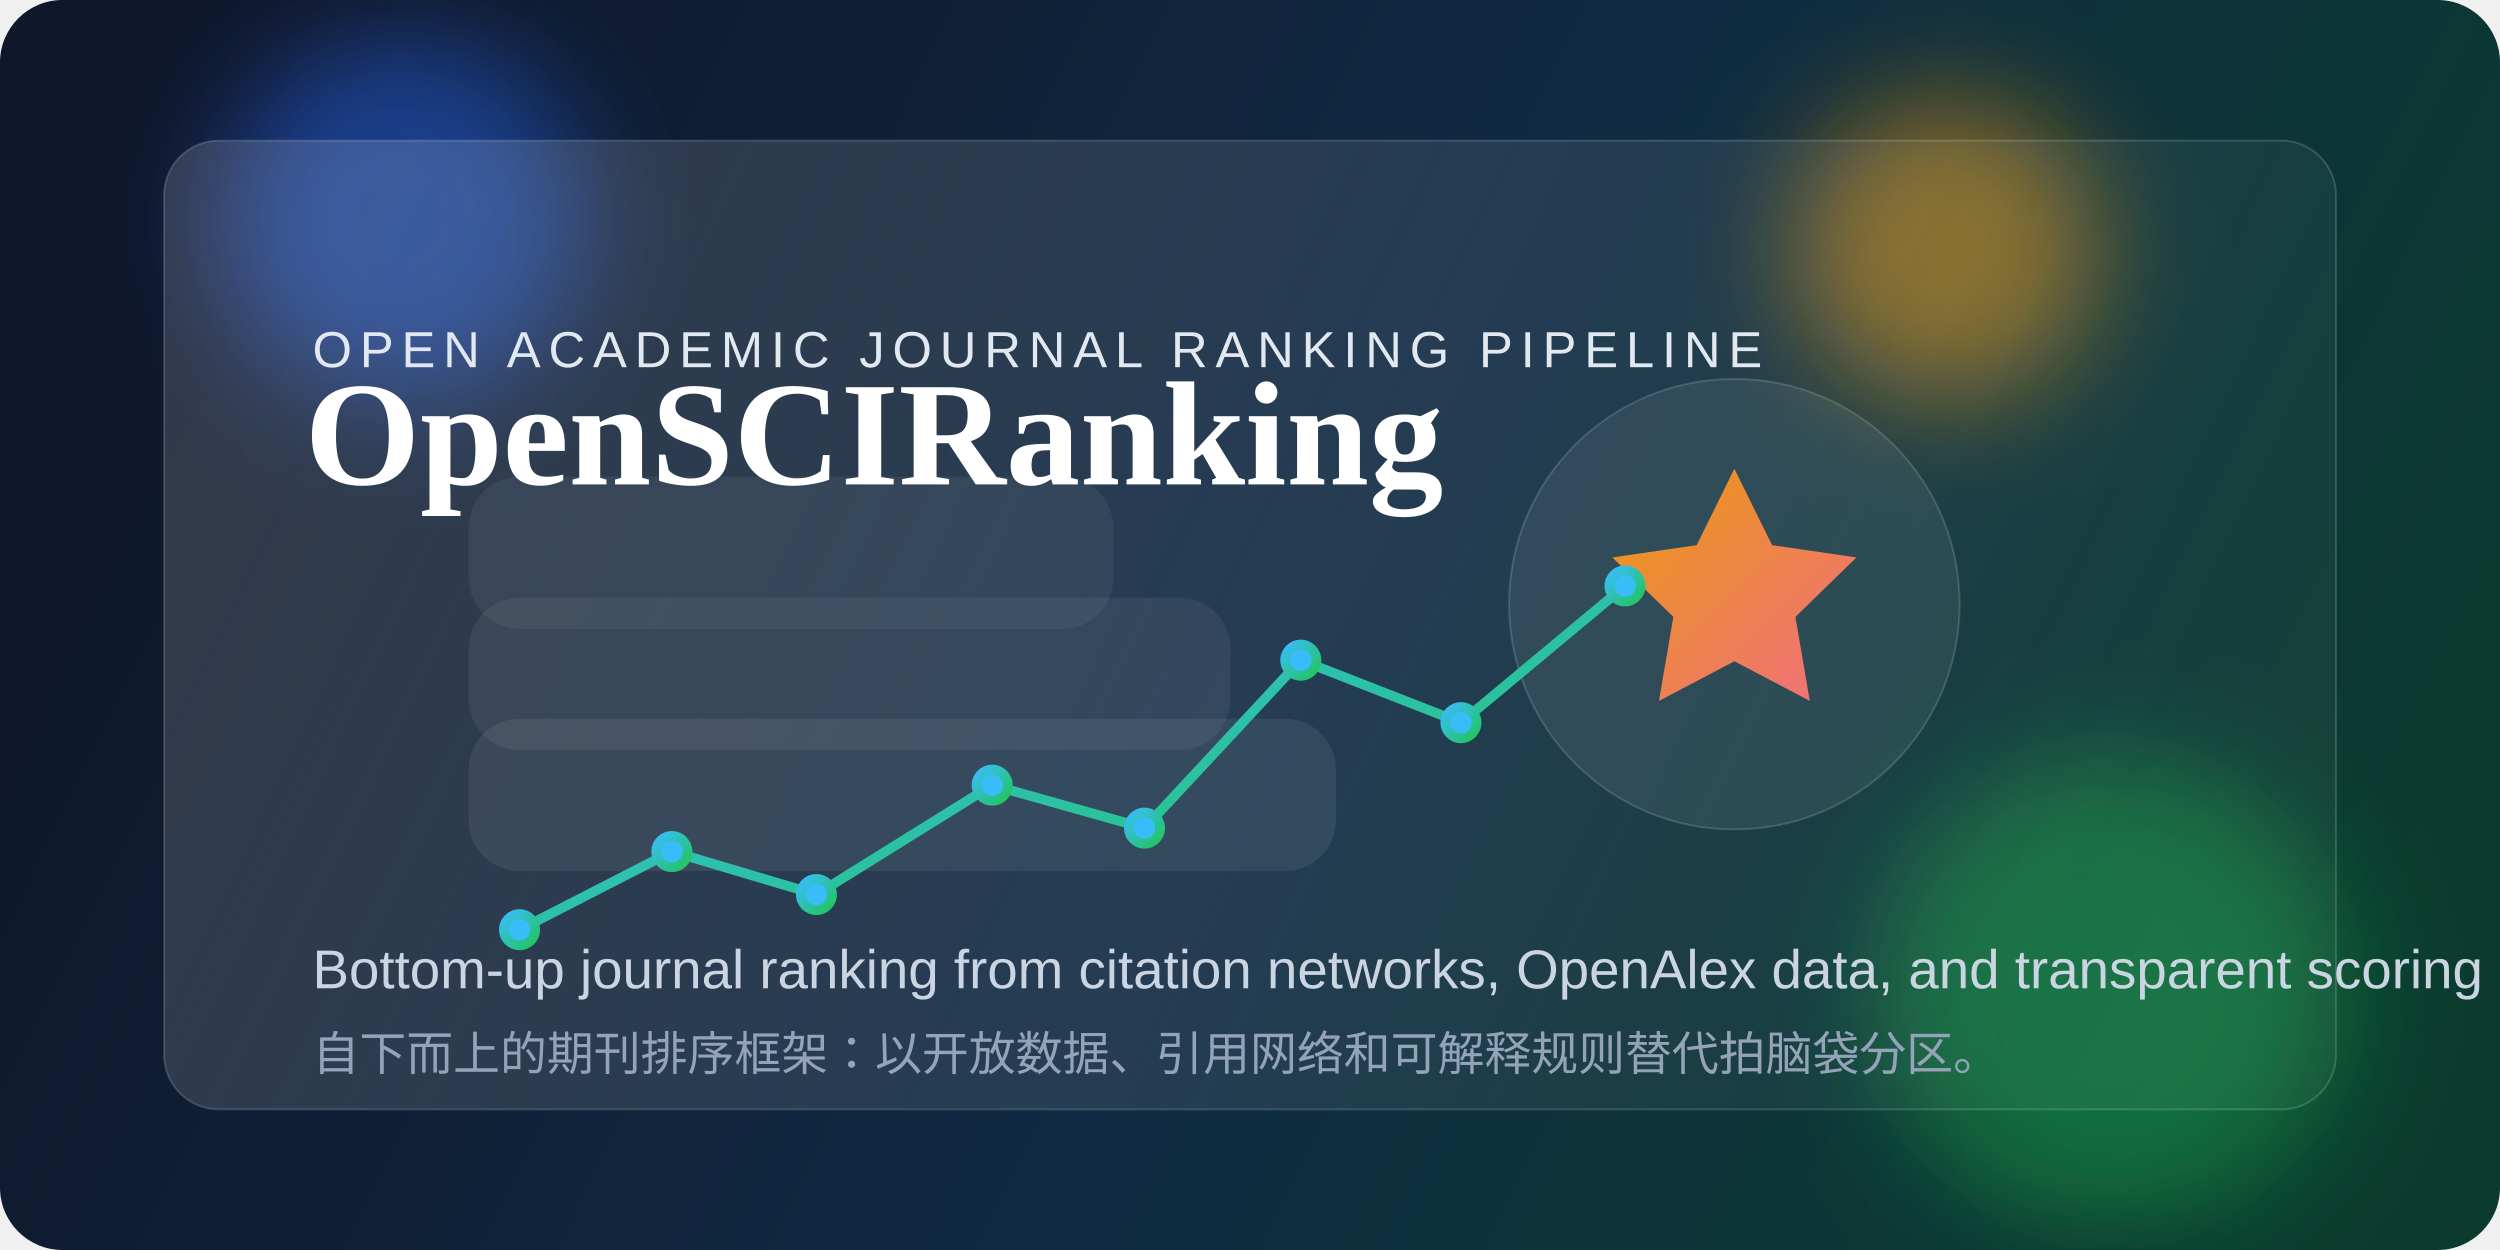
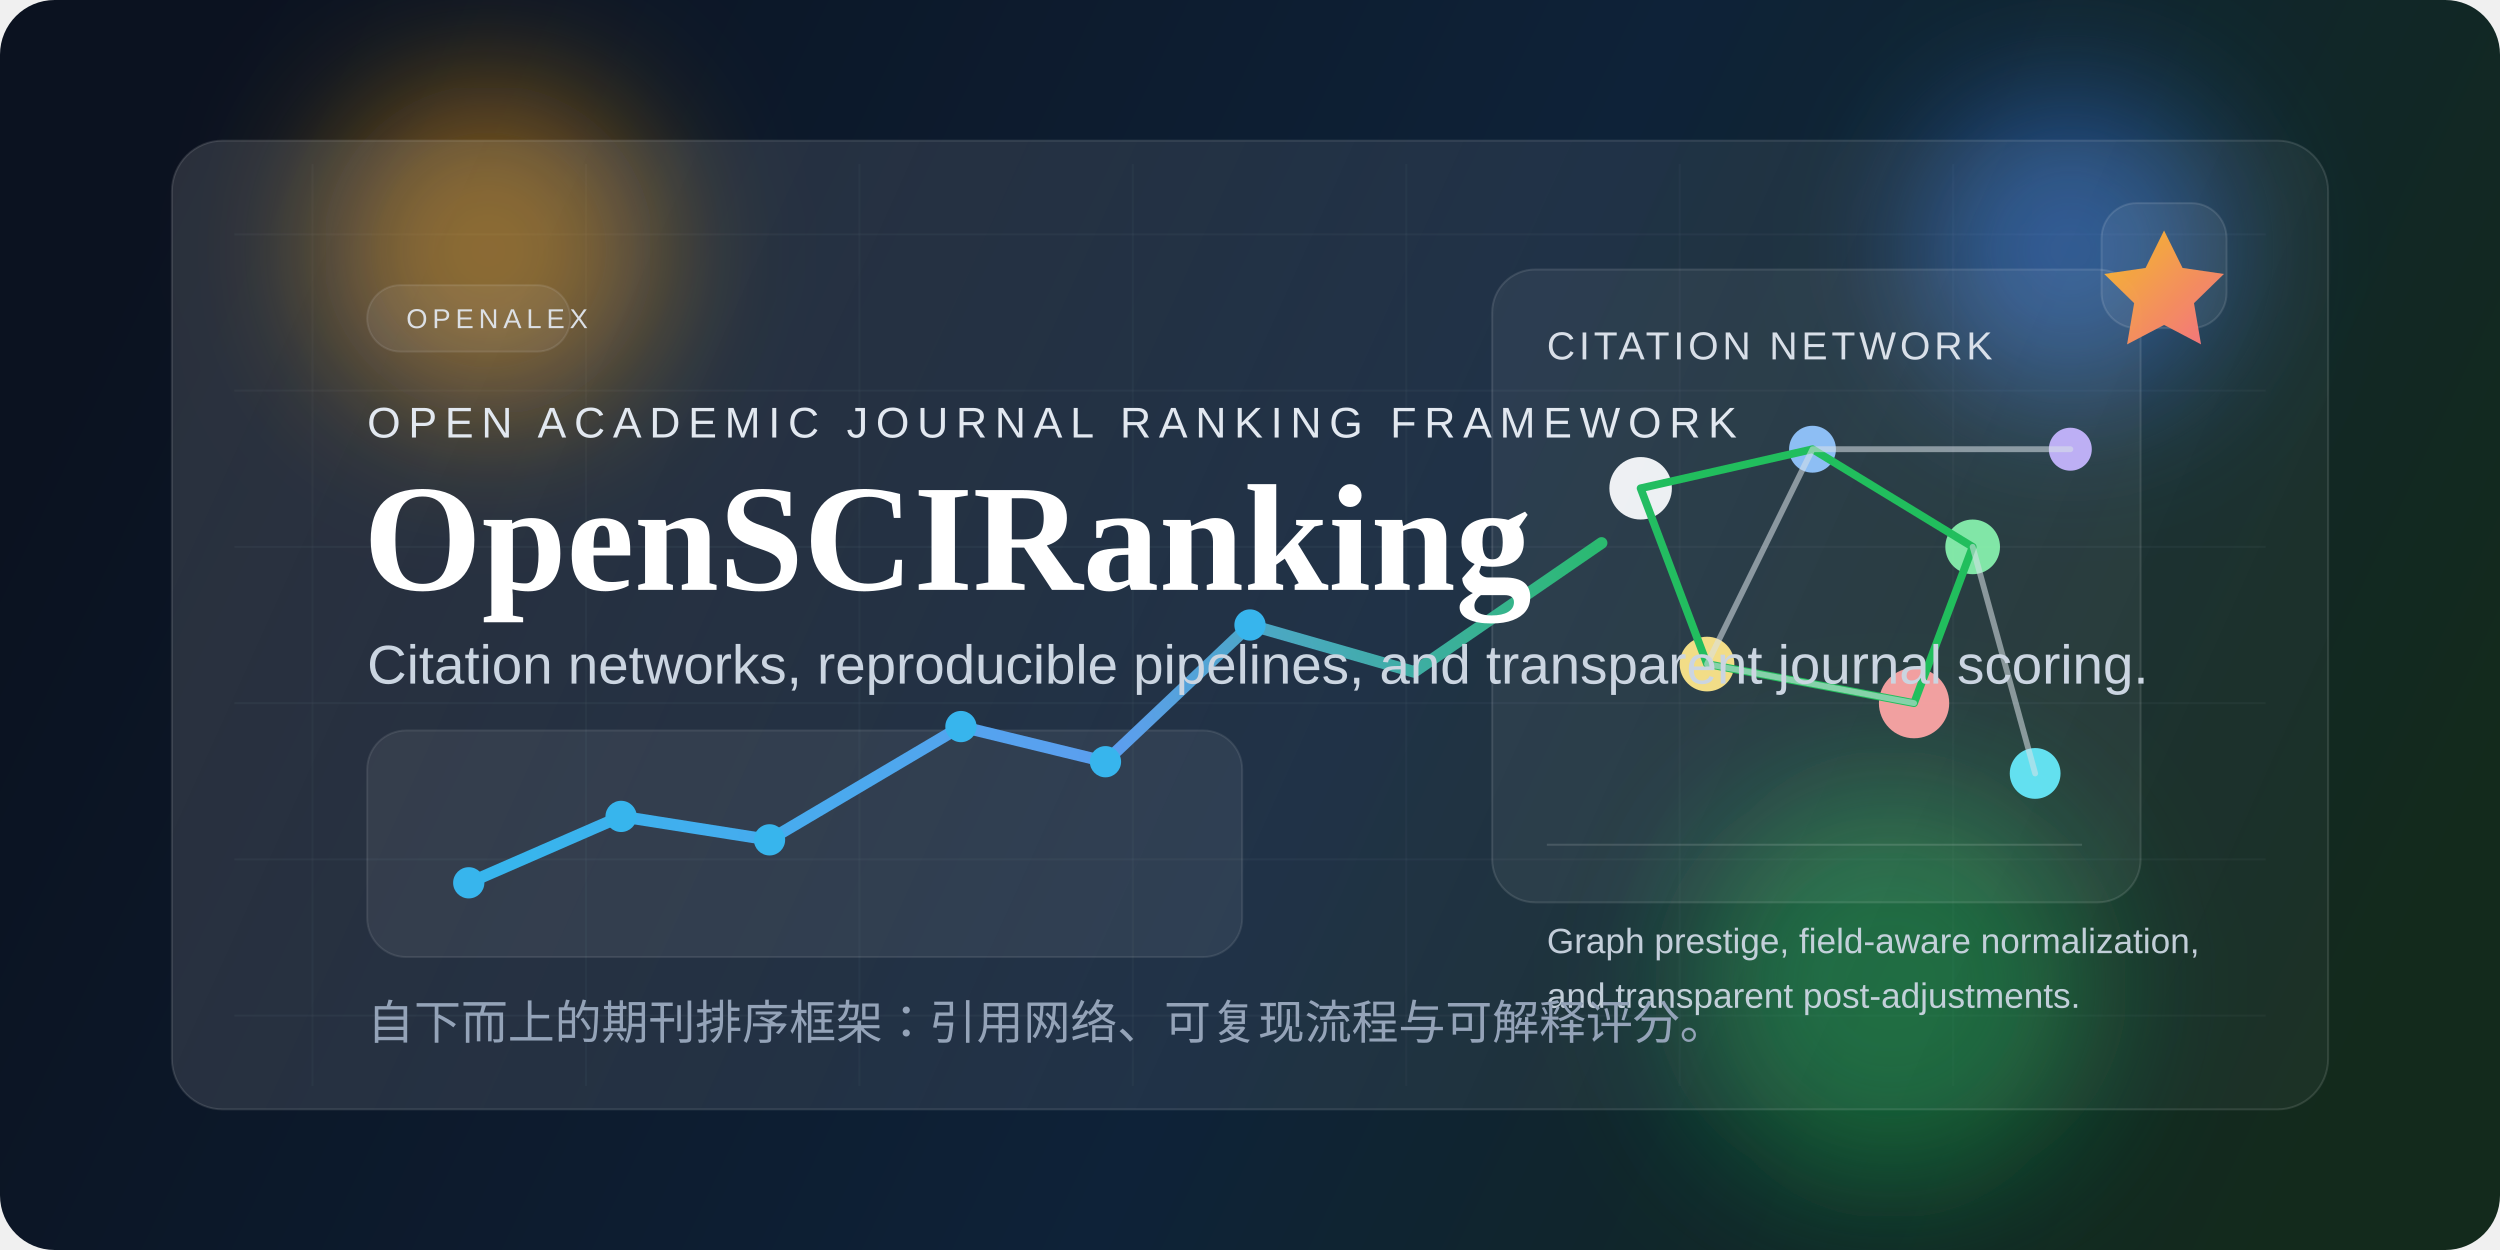
<svg xmlns="http://www.w3.org/2000/svg" width="1280" height="640" viewBox="0 0 1280 640" fill="none">
  <defs>
-     <linearGradient id="bg" x1="114" y1="72" x2="1172" y2="592" gradientUnits="userSpaceOnUse">
-       <stop stop-color="#0F172A" />
-       <stop offset="0.52" stop-color="#102A43" />
-       <stop offset="1" stop-color="#0B3B2E" />
+     <linearGradient id="bg" x1="94" y1="64" x2="1186" y2="586" gradientUnits="userSpaceOnUse">
+       <stop stop-color="#0B1220" />
+       <stop offset="0.55" stop-color="#0E2238" />
+       <stop offset="1" stop-color="#132A1C" />
    </linearGradient>
-     <linearGradient id="card" x1="170" y1="118" x2="1040" y2="532" gradientUnits="userSpaceOnUse">
-       <stop stop-color="#F8FAFC" stop-opacity="0.15" />
-       <stop offset="1" stop-color="#F8FAFC" stop-opacity="0.04" />
+     <linearGradient id="glass" x1="168" y1="114" x2="1112" y2="540" gradientUnits="userSpaceOnUse">
+       <stop stop-color="#FFFFFF" stop-opacity="0.12" />
+       <stop offset="1" stop-color="#FFFFFF" stop-opacity="0.04" />
    </linearGradient>
-     <linearGradient id="lineA" x1="0" y1="0" x2="1" y2="1">
-       <stop stop-color="#F59E0B" />
+     <linearGradient id="accent" x1="265" y1="424" x2="860" y2="274" gradientUnits="userSpaceOnUse">
+       <stop stop-color="#38BDF8" />
+       <stop offset="0.5" stop-color="#60A5FA" />
+       <stop offset="1" stop-color="#22C55E" />
+     </linearGradient>
+     <linearGradient id="gold" x1="0" y1="0" x2="1" y2="1">
+       <stop stop-color="#FBBF24" />
      <stop offset="1" stop-color="#FB7185" />
    </linearGradient>
-     <linearGradient id="lineB" x1="0" y1="0" x2="1" y2="1">
-       <stop stop-color="#38BDF8" />
-       <stop offset="1" stop-color="#22C55E" />
-     </linearGradient>
    <filter id="blur" x="0" y="0" width="1280" height="640" filterUnits="userSpaceOnUse">
-       <feGaussianBlur stdDeviation="28" />
+       <feGaussianBlur stdDeviation="36" />
    </filter>
  </defs>
-   <rect width="1280" height="640" rx="32" fill="url(#bg)" />
+   <rect width="1280" height="640" rx="28" fill="url(#bg)" />
+   <g opacity="0.28">
+     <path d="M120 120H1160" stroke="#94A3B8" stroke-opacity="0.2" />
+     <path d="M120 200H1160" stroke="#94A3B8" stroke-opacity="0.2" />
+     <path d="M120 280H1160" stroke="#94A3B8" stroke-opacity="0.2" />
+     <path d="M120 360H1160" stroke="#94A3B8" stroke-opacity="0.2" />
+     <path d="M120 440H1160" stroke="#94A3B8" stroke-opacity="0.2" />
+     <path d="M120 520H1160" stroke="#94A3B8" stroke-opacity="0.2" />
+     <path d="M160 84V556" stroke="#94A3B8" stroke-opacity="0.16" />
+     <path d="M300 84V556" stroke="#94A3B8" stroke-opacity="0.16" />
+     <path d="M440 84V556" stroke="#94A3B8" stroke-opacity="0.16" />
+     <path d="M580 84V556" stroke="#94A3B8" stroke-opacity="0.16" />
+     <path d="M720 84V556" stroke="#94A3B8" stroke-opacity="0.16" />
+     <path d="M860 84V556" stroke="#94A3B8" stroke-opacity="0.16" />
+     <path d="M1000 84V556" stroke="#94A3B8" stroke-opacity="0.16" />
+   </g>
  <g filter="url(#blur)" opacity="0.5">
-     <circle cx="205" cy="112" r="94" fill="#2563EB" />
-     <circle cx="1080" cy="508" r="120" fill="#16A34A" />
-     <circle cx="996" cy="128" r="78" fill="#F59E0B" />
+     <circle cx="1060" cy="128" r="78" fill="#3B82F6" />
+     <circle cx="968" cy="504" r="104" fill="#16A34A" />
+     <circle cx="250" cy="128" r="84" fill="#F59E0B" />
  </g>
-   <rect x="84" y="72" width="1112" height="496" rx="28" fill="url(#card)" stroke="rgba(248,250,252,0.16)" />
+   <rect x="88" y="72" width="1104" height="496" rx="26" fill="url(#glass)" stroke="#FFFFFF" stroke-opacity="0.12" />
  <g opacity="0.95">
-     <path d="M888 194C951.667 194 1003.33 245.667 1003.33 309.333C1003.33 373 951.667 424.667 888 424.667C824.333 424.667 772.667 373 772.667 309.333C772.667 245.667 824.333 194 888 194Z" fill="#F8FAFC" fill-opacity="0.08" stroke="#F8FAFC" stroke-opacity="0.16" />
-     <path d="M887.999 240L907.31 279.125L950.491 285.401L919.245 315.86L926.622 358.866L887.999 338.564L849.377 358.866L856.754 315.86L825.507 285.401L868.688 279.125L887.999 240Z" fill="url(#lineA)" />
+     <rect x="764" y="138" width="332" height="324" rx="22" fill="#FFFFFF" fill-opacity="0.06" stroke="#FFFFFF" stroke-opacity="0.12" />
+     <text x="792" y="184" fill="#E2E8F0" font-family="Segoe UI, Arial, sans-serif" font-size="20" letter-spacing="2">CITATION NETWORK</text>
+     <circle cx="840" cy="250" r="16" fill="#F8FAFC" />
+     <circle cx="928" cy="230" r="12" fill="#93C5FD" />
+     <circle cx="1010" cy="280" r="14" fill="#86EFAC" />
+     <circle cx="874" cy="340" r="14" fill="#FDE68A" />
+     <circle cx="980" cy="360" r="18" fill="#FCA5A5" />
+     <circle cx="1060" cy="230" r="11" fill="#C4B5FD" />
+     <circle cx="1042" cy="396" r="13" fill="#67E8F9" />
+     <path d="M840 250L928 230L1010 280L980 360L874 340L840 250Z" stroke="url(#accent)" stroke-width="4" stroke-linecap="round" stroke-linejoin="round" />
+     <path d="M928 230L1060 230M1010 280L1042 396M874 340L980 360M928 230L874 340" stroke="#E2E8F0" stroke-opacity="0.55" stroke-width="3" stroke-linecap="round" />
+     <rect x="792" y="432" width="274" height="1" fill="#FFFFFF" fill-opacity="0.14" />
+     <text x="792" y="488" fill="#CBD5E1" font-family="Segoe UI, Arial, sans-serif" font-size="18">Graph prestige, field-aware normalization,</text>
+     <text x="792" y="516" fill="#CBD5E1" font-family="Segoe UI, Arial, sans-serif" font-size="18">and transparent post-adjustments.</text>
  </g>
-   <g opacity="0.9">
-     <path d="M240 394C240 379.641 251.641 368 266 368H658C672.359 368 684 379.641 684 394V420C684 434.359 672.359 446 658 446H266C251.641 446 240 434.359 240 420V394Z" fill="#F8FAFC" fill-opacity="0.08" />
-     <path d="M240 332C240 317.641 251.641 306 266 306H604C618.359 306 630 317.641 630 332V358C630 372.359 618.359 384 604 384H266C251.641 384 240 372.359 240 358V332Z" fill="#F8FAFC" fill-opacity="0.07" />
-     <path d="M240 270C240 255.641 251.641 244 266 244H544C558.359 244 570 255.641 570 270V296C570 310.359 558.359 322 544 322H266C251.641 322 240 310.359 240 296V270Z" fill="#F8FAFC" fill-opacity="0.06" />
+   <g opacity="0.94">
+     <rect x="188" y="374" width="448" height="116" rx="20" fill="#FFFFFF" fill-opacity="0.07" stroke="#FFFFFF" stroke-opacity="0.1" />
+     <path d="M240 452L318 418L394 430L492 372L566 390L640 320L724 344L820 278" stroke="url(#accent)" stroke-width="6" stroke-linecap="round" stroke-linejoin="round" />
+     <circle cx="240" cy="452" r="8" fill="#38BDF8" />
+     <circle cx="318" cy="418" r="8" fill="#38BDF8" />
+     <circle cx="394" cy="430" r="8" fill="#38BDF8" />
+     <circle cx="492" cy="372" r="8" fill="#38BDF8" />
+     <circle cx="566" cy="390" r="8" fill="#38BDF8" />
+     <circle cx="640" cy="320" r="8" fill="#38BDF8" />
  </g>
-   <g stroke="url(#lineB)" stroke-width="5" stroke-linecap="round" stroke-linejoin="round">
-     <path d="M266 476L344 436L418 458L508 402L586 424L666 338L748 370L832 300" />
-     <circle cx="266" cy="476" r="8" fill="#38BDF8" />
-     <circle cx="344" cy="436" r="8" fill="#38BDF8" />
-     <circle cx="418" cy="458" r="8" fill="#38BDF8" />
-     <circle cx="508" cy="402" r="8" fill="#38BDF8" />
-     <circle cx="586" cy="424" r="8" fill="#38BDF8" />
-     <circle cx="666" cy="338" r="8" fill="#38BDF8" />
-     <circle cx="748" cy="370" r="8" fill="#38BDF8" />
-     <circle cx="832" cy="300" r="8" fill="#38BDF8" />
+   <g opacity="0.94">
+     <rect x="188" y="146" width="104" height="34" rx="17" fill="#E2E8F0" fill-opacity="0.08" stroke="#E2E8F0" stroke-opacity="0.12" />
+     <text x="208" y="168" fill="#E2E8F0" font-family="Segoe UI, Arial, sans-serif" font-size="14" letter-spacing="2.5">OPENALEX</text>
  </g>
-   <text x="160" y="188" fill="#E2E8F0" font-family="Segoe UI, Arial, sans-serif" font-size="26" letter-spacing="4">OPEN ACADEMIC JOURNAL RANKING PIPELINE</text>
-   <text x="156" y="248" fill="#FFFFFF" font-family="Georgia, Times New Roman, serif" font-size="76" font-weight="700">OpenSCIRanking</text>
-   <text x="160" y="506" fill="#CBD5E1" font-family="Segoe UI, Arial, sans-serif" font-size="28">Bottom-up journal ranking from citation networks, OpenAlex data, and transparent scoring rules.</text>
-   <text x="160" y="548" fill="#94A3B8" font-family="Segoe UI, Arial, sans-serif" font-size="24">自下而上的期刊排序框架：以开放数据、引用网络和可解释规则替代拍脑袋分区。</text>
+   <text x="188" y="224" fill="#E2E8F0" font-family="Segoe UI, Arial, sans-serif" font-size="22" letter-spacing="4">OPEN ACADEMIC JOURNAL RANKING FRAMEWORK</text>
+   <text x="186" y="302" fill="#FFFFFF" font-family="Georgia, Times New Roman, serif" font-size="78" font-weight="700">OpenSCIRanking</text>
+   <text x="188" y="350" fill="#CBD5E1" font-family="Segoe UI, Arial, sans-serif" font-size="28">Citation networks, reproducible pipelines, and transparent journal scoring.</text>
+   <text x="188" y="532" fill="#94A3B8" font-family="Segoe UI, Arial, sans-serif" font-size="24">自下而上的期刊排序框架：引用网络、可复现流程与可解释评分。</text>
+   <g opacity="0.96">
+     <rect x="1076" y="104" width="64" height="64" rx="18" fill="#FFFFFF" fill-opacity="0.07" stroke="#FFFFFF" stroke-opacity="0.12" />
+     <path d="M1108 118L1117.47 137.193L1138.65 140.272L1123.32 155.211L1126.94 176.32L1108 166.362L1089.06 176.32L1092.68 155.211L1077.35 140.272L1098.53 137.193L1108 118Z" fill="url(#gold)" />
+   </g>
</svg>
